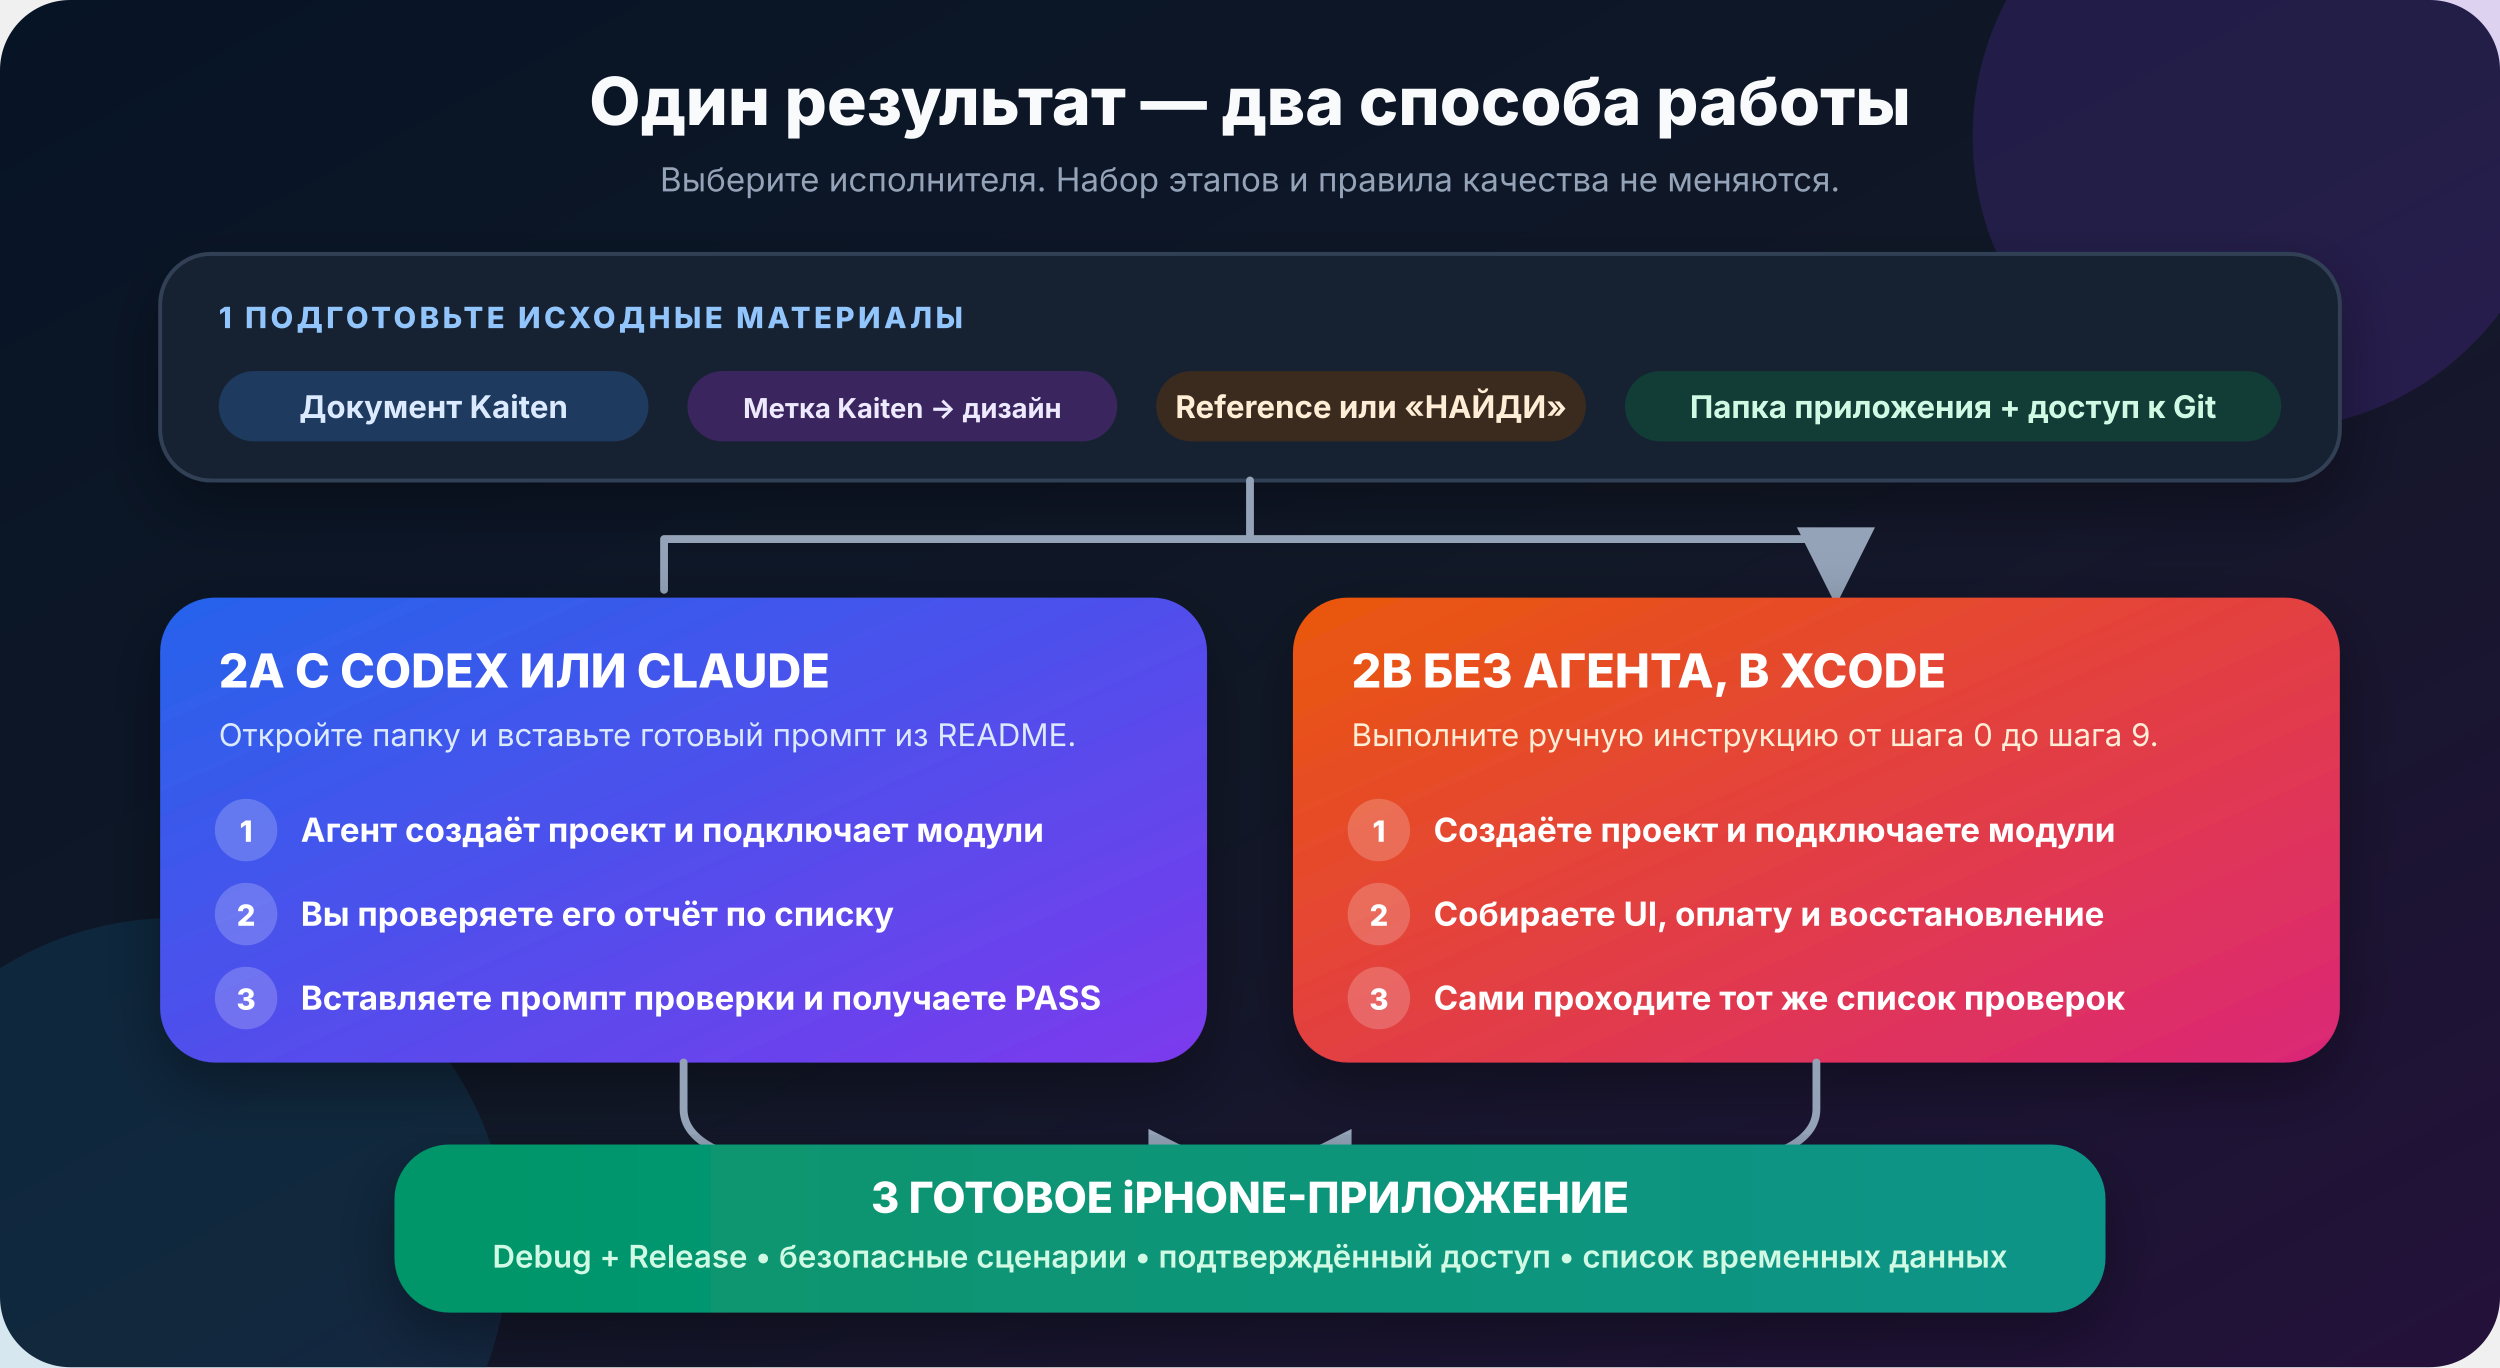
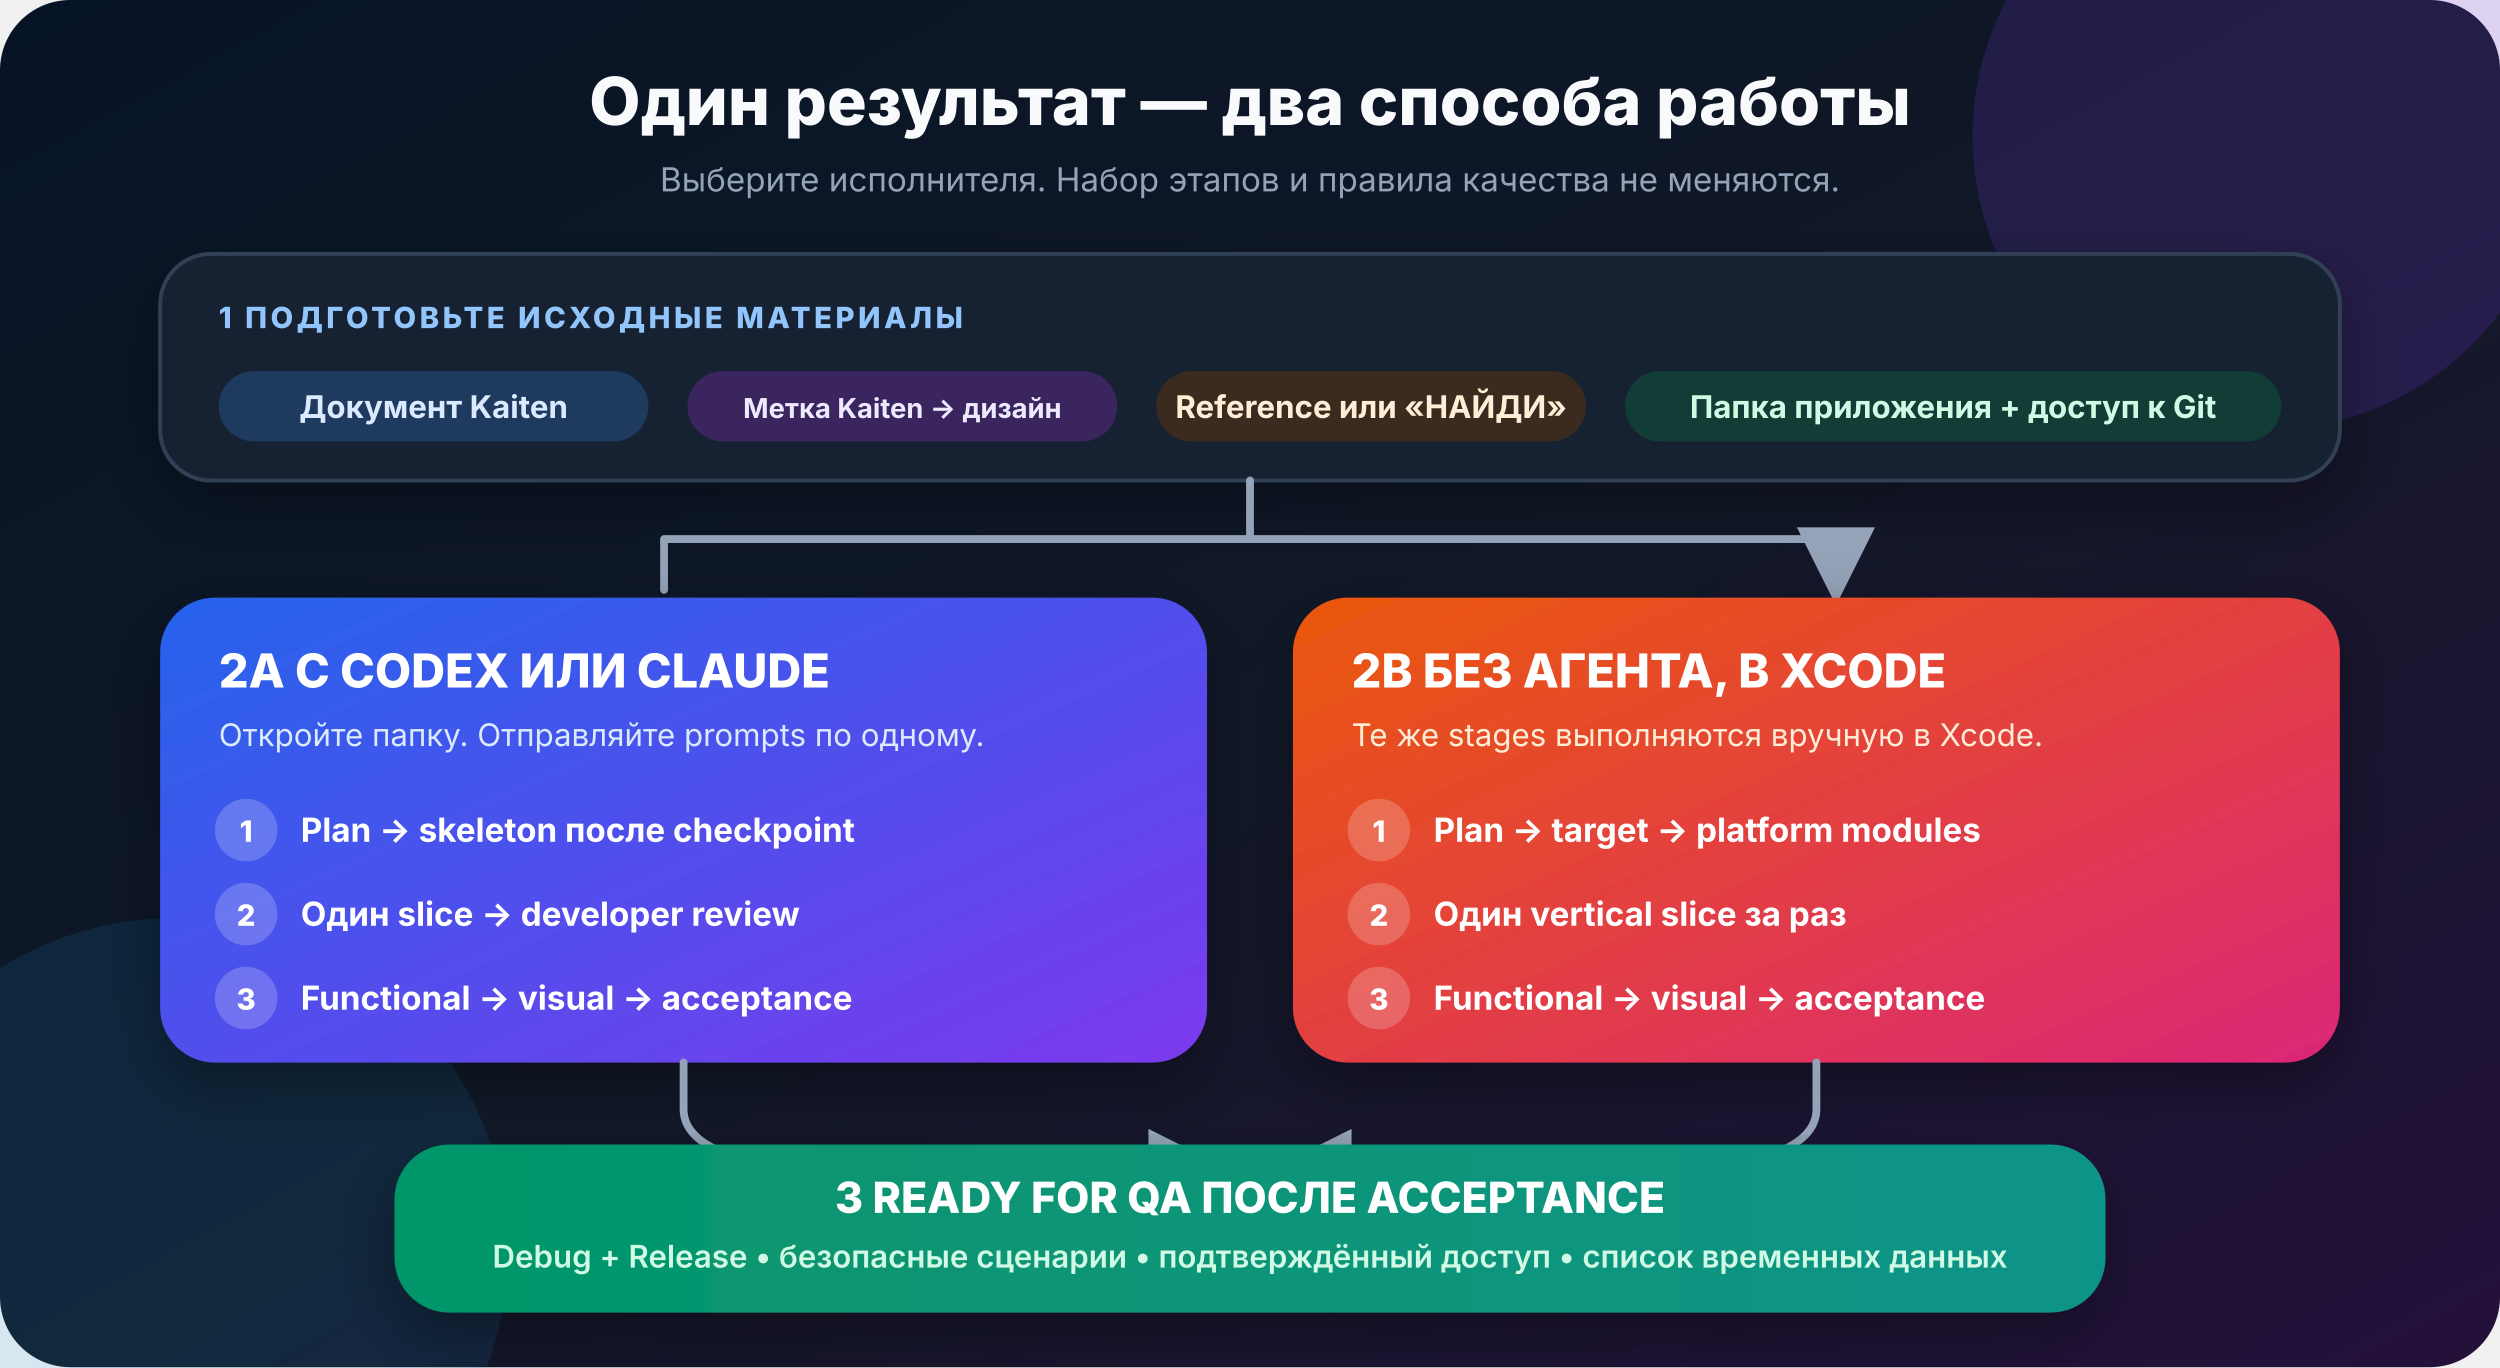
<svg xmlns="http://www.w3.org/2000/svg" width="1280" height="700" viewBox="0 0 1280 700" role="img" aria-labelledby="title description">
  <defs>
    <linearGradient id="background" x1="0" y1="0" x2="1" y2="1">
      <stop offset="0" stop-color="#071426" />
      <stop offset="0.52" stop-color="#111827" />
      <stop offset="1" stop-color="#24113B" />
    </linearGradient>
    <linearGradient id="agent" x1="0" y1="0" x2="1" y2="1">
      <stop offset="0" stop-color="#2563EB" />
      <stop offset="1" stop-color="#7C3AED" />
    </linearGradient>
    <linearGradient id="manual" x1="0" y1="0" x2="1" y2="1">
      <stop offset="0" stop-color="#EA580C" />
      <stop offset="1" stop-color="#DB2777" />
    </linearGradient>
    <linearGradient id="result" x1="0" y1="0" x2="1" y2="0">
      <stop offset="0" stop-color="#059669" />
      <stop offset="1" stop-color="#0D9488" />
    </linearGradient>
    <filter id="shadow" x="-20%" y="-20%" width="140%" height="160%">
      <feDropShadow dx="0" dy="12" stdDeviation="16" flood-color="#000000" flood-opacity="0.35" />
    </filter>
    <marker id="arrow" markerWidth="10" markerHeight="10" refX="8" refY="5" orient="auto">
      <path d="M0 0L10 5L0 10Z" fill="#94A3B8" />
    </marker>
  </defs>
  <rect width="1280" height="700" rx="36" fill="url(#background)" />
  <circle cx="1160" cy="70" r="150" fill="#7C3AED" opacity="0.17" />
  <circle cx="90" cy="640" r="170" fill="#0EA5E9" opacity="0.12" />
  <text x="640" y="64" text-anchor="middle" fill="#F8FAFC" font-family="-apple-system,BlinkMacSystemFont,Segoe UI,sans-serif" font-size="34" font-weight="800">Один результат — два способа работы</text>
  <text x="640" y="98" text-anchor="middle" fill="#94A3B8" font-family="-apple-system,BlinkMacSystemFont,Segoe UI,sans-serif" font-size="17">Выберите исполнителя. Набор этапов и правила качества не меняются.</text>
  <g filter="url(#shadow)">
    <rect x="82" y="130" width="1116" height="116" rx="26" fill="#172033" stroke="#334155" stroke-width="2" />
  </g>
  <text x="112" y="168" fill="#93C5FD" font-family="-apple-system,BlinkMacSystemFont,Segoe UI,sans-serif" font-size="15" font-weight="800" letter-spacing="1.8">1  ПОДГОТОВЬТЕ ИСХОДНЫЕ МАТЕРИАЛЫ</text>
  <g font-family="-apple-system,BlinkMacSystemFont,Segoe UI,sans-serif" font-size="16" font-weight="700" text-anchor="middle">
    <rect x="112" y="190" width="220" height="36" rx="18" fill="#1E3A5F" />
    <text x="222" y="214" fill="#DBEAFE">Документ Kaiten</text>
    <rect x="352" y="190" width="220" height="36" rx="18" fill="#3B255F" />
    <text x="462" y="214" fill="#EDE9FE" font-size="14">Метка Kaiten → дизайн</text>
    <rect x="592" y="190" width="220" height="36" rx="18" fill="#3B2B1F" />
    <text x="702" y="214" fill="#FFEDD5">Reference или «НАЙДИ»</text>
    <rect x="832" y="190" width="336" height="36" rx="18" fill="#123C36" />
    <text x="1000" y="214" fill="#D1FAE5">Папка приложения + доступ к Git</text>
  </g>
  <path d="M640 246V276M640 276H340V302M640 276H940V302" fill="none" stroke="#94A3B8" stroke-width="4" stroke-linecap="round" stroke-linejoin="round" marker-end="url(#arrow)" />
  <g filter="url(#shadow)">
    <rect x="82" y="306" width="536" height="238" rx="28" fill="url(#agent)" />
    <rect x="662" y="306" width="536" height="238" rx="28" fill="url(#manual)" />
  </g>
  <text x="112" y="352" fill="#FFFFFF" font-family="-apple-system,BlinkMacSystemFont,Segoe UI,sans-serif" font-size="24" font-weight="800">2A  С CODEX ИЛИ CLAUDE</text>
-   <text x="112" y="382" fill="#DBEAFE" font-family="-apple-system,BlinkMacSystemFont,Segoe UI,sans-serif" font-size="16">Откройте папку и вставьте готовый промпт из README.</text>
+   <text x="112" y="382" fill="#DBEAFE" font-family="-apple-system,BlinkMacSystemFont,Segoe UI,sans-serif" font-size="16">Откройте папку. Отправляйте prompts по одному.</text>
  <g font-family="-apple-system,BlinkMacSystemFont,Segoe UI,sans-serif">
    <circle cx="126" cy="425" r="16" fill="#FFFFFF" opacity="0.2" />
    <text x="126" y="431" text-anchor="middle" fill="#FFFFFF" font-size="15" font-weight="800">1</text>
-     <text x="154" y="431" fill="#FFFFFF" font-size="17" font-weight="700">Агент создаёт проект и подключает модули</text>
+     <text x="154" y="431" fill="#FFFFFF" font-size="17" font-weight="700">Plan → skeleton после checkpoint</text>
    <circle cx="126" cy="468" r="16" fill="#FFFFFF" opacity="0.2" />
    <text x="126" y="474" text-anchor="middle" fill="#FFFFFF" font-size="15" font-weight="800">2</text>
-     <text x="154" y="474" fill="#FFFFFF" font-size="17" font-weight="700">Вы проверяете его отчёт по списку</text>
+     <text x="154" y="474" fill="#FFFFFF" font-size="17" font-weight="700">Один slice → developer review</text>
    <circle cx="126" cy="511" r="16" fill="#FFFFFF" opacity="0.2" />
    <text x="126" y="517" text-anchor="middle" fill="#FFFFFF" font-size="15" font-weight="800">3</text>
-     <text x="154" y="517" fill="#FFFFFF" font-size="17" font-weight="700">Вставляете промпт проверки и получаете PASS</text>
+     <text x="154" y="517" fill="#FFFFFF" font-size="17" font-weight="700">Functional → visual → acceptance</text>
  </g>
  <text x="692" y="352" fill="#FFFFFF" font-family="-apple-system,BlinkMacSystemFont,Segoe UI,sans-serif" font-size="24" font-weight="800">2B  БЕЗ АГЕНТА, В XCODE</text>
-   <text x="692" y="382" fill="#FFEDD5" font-family="-apple-system,BlinkMacSystemFont,Segoe UI,sans-serif" font-size="16">Выполните ручную инструкцию от шага 0 до шага 9.</text>
+   <text x="692" y="382" fill="#FFEDD5" font-family="-apple-system,BlinkMacSystemFont,Segoe UI,sans-serif" font-size="16">Те же stages выполняются вручную в Xcode.</text>
  <g font-family="-apple-system,BlinkMacSystemFont,Segoe UI,sans-serif">
    <circle cx="706" cy="425" r="16" fill="#FFFFFF" opacity="0.2" />
    <text x="706" y="431" text-anchor="middle" fill="#FFFFFF" font-size="15" font-weight="800">1</text>
-     <text x="734" y="431" fill="#FFFFFF" font-size="17" font-weight="700">Создаёте проект и подключаете модули</text>
+     <text x="734" y="431" fill="#FFFFFF" font-size="17" font-weight="700">Plan → target → platform modules</text>
    <circle cx="706" cy="468" r="16" fill="#FFFFFF" opacity="0.2" />
    <text x="706" y="474" text-anchor="middle" fill="#FFFFFF" font-size="15" font-weight="800">2</text>
-     <text x="734" y="474" fill="#FFFFFF" font-size="17" font-weight="700">Собираете UI, оплату и восстановление</text>
+     <text x="734" y="474" fill="#FFFFFF" font-size="17" font-weight="700">Один vertical slice за раз</text>
    <circle cx="706" cy="511" r="16" fill="#FFFFFF" opacity="0.2" />
    <text x="706" y="517" text-anchor="middle" fill="#FFFFFF" font-size="15" font-weight="800">3</text>
-     <text x="734" y="517" fill="#FFFFFF" font-size="17" font-weight="700">Сами проходите тот же список проверок</text>
+     <text x="734" y="517" fill="#FFFFFF" font-size="17" font-weight="700">Functional → visual → acceptance</text>
  </g>
  <path d="M350 544V568C350 588 382 598 424 598H620" fill="none" stroke="#94A3B8" stroke-width="4" stroke-linecap="round" marker-end="url(#arrow)" />
  <path d="M930 544V568C930 588 898 598 856 598H660" fill="none" stroke="#94A3B8" stroke-width="4" stroke-linecap="round" marker-end="url(#arrow)" />
  <g filter="url(#shadow)">
    <rect x="202" y="586" width="876" height="86" rx="28" fill="url(#result)" />
  </g>
-   <text x="640" y="621" text-anchor="middle" fill="#FFFFFF" font-family="-apple-system,BlinkMacSystemFont,Segoe UI,sans-serif" font-size="22" font-weight="800">3  ГОТОВОЕ iPHONE-ПРИЛОЖЕНИЕ</text>
+   <text x="640" y="621" text-anchor="middle" fill="#FFFFFF" font-family="-apple-system,BlinkMacSystemFont,Segoe UI,sans-serif" font-size="22" font-weight="800">3  READY FOR QA ПОСЛЕ ACCEPTANCE</text>
  <text x="640" y="649" text-anchor="middle" fill="#D1FAE5" font-family="-apple-system,BlinkMacSystemFont,Segoe UI,sans-serif" font-size="16" font-weight="600">Debug + Release • безопасные сценарии • подтверждённый доступ • список временных данных</text>
</svg>
